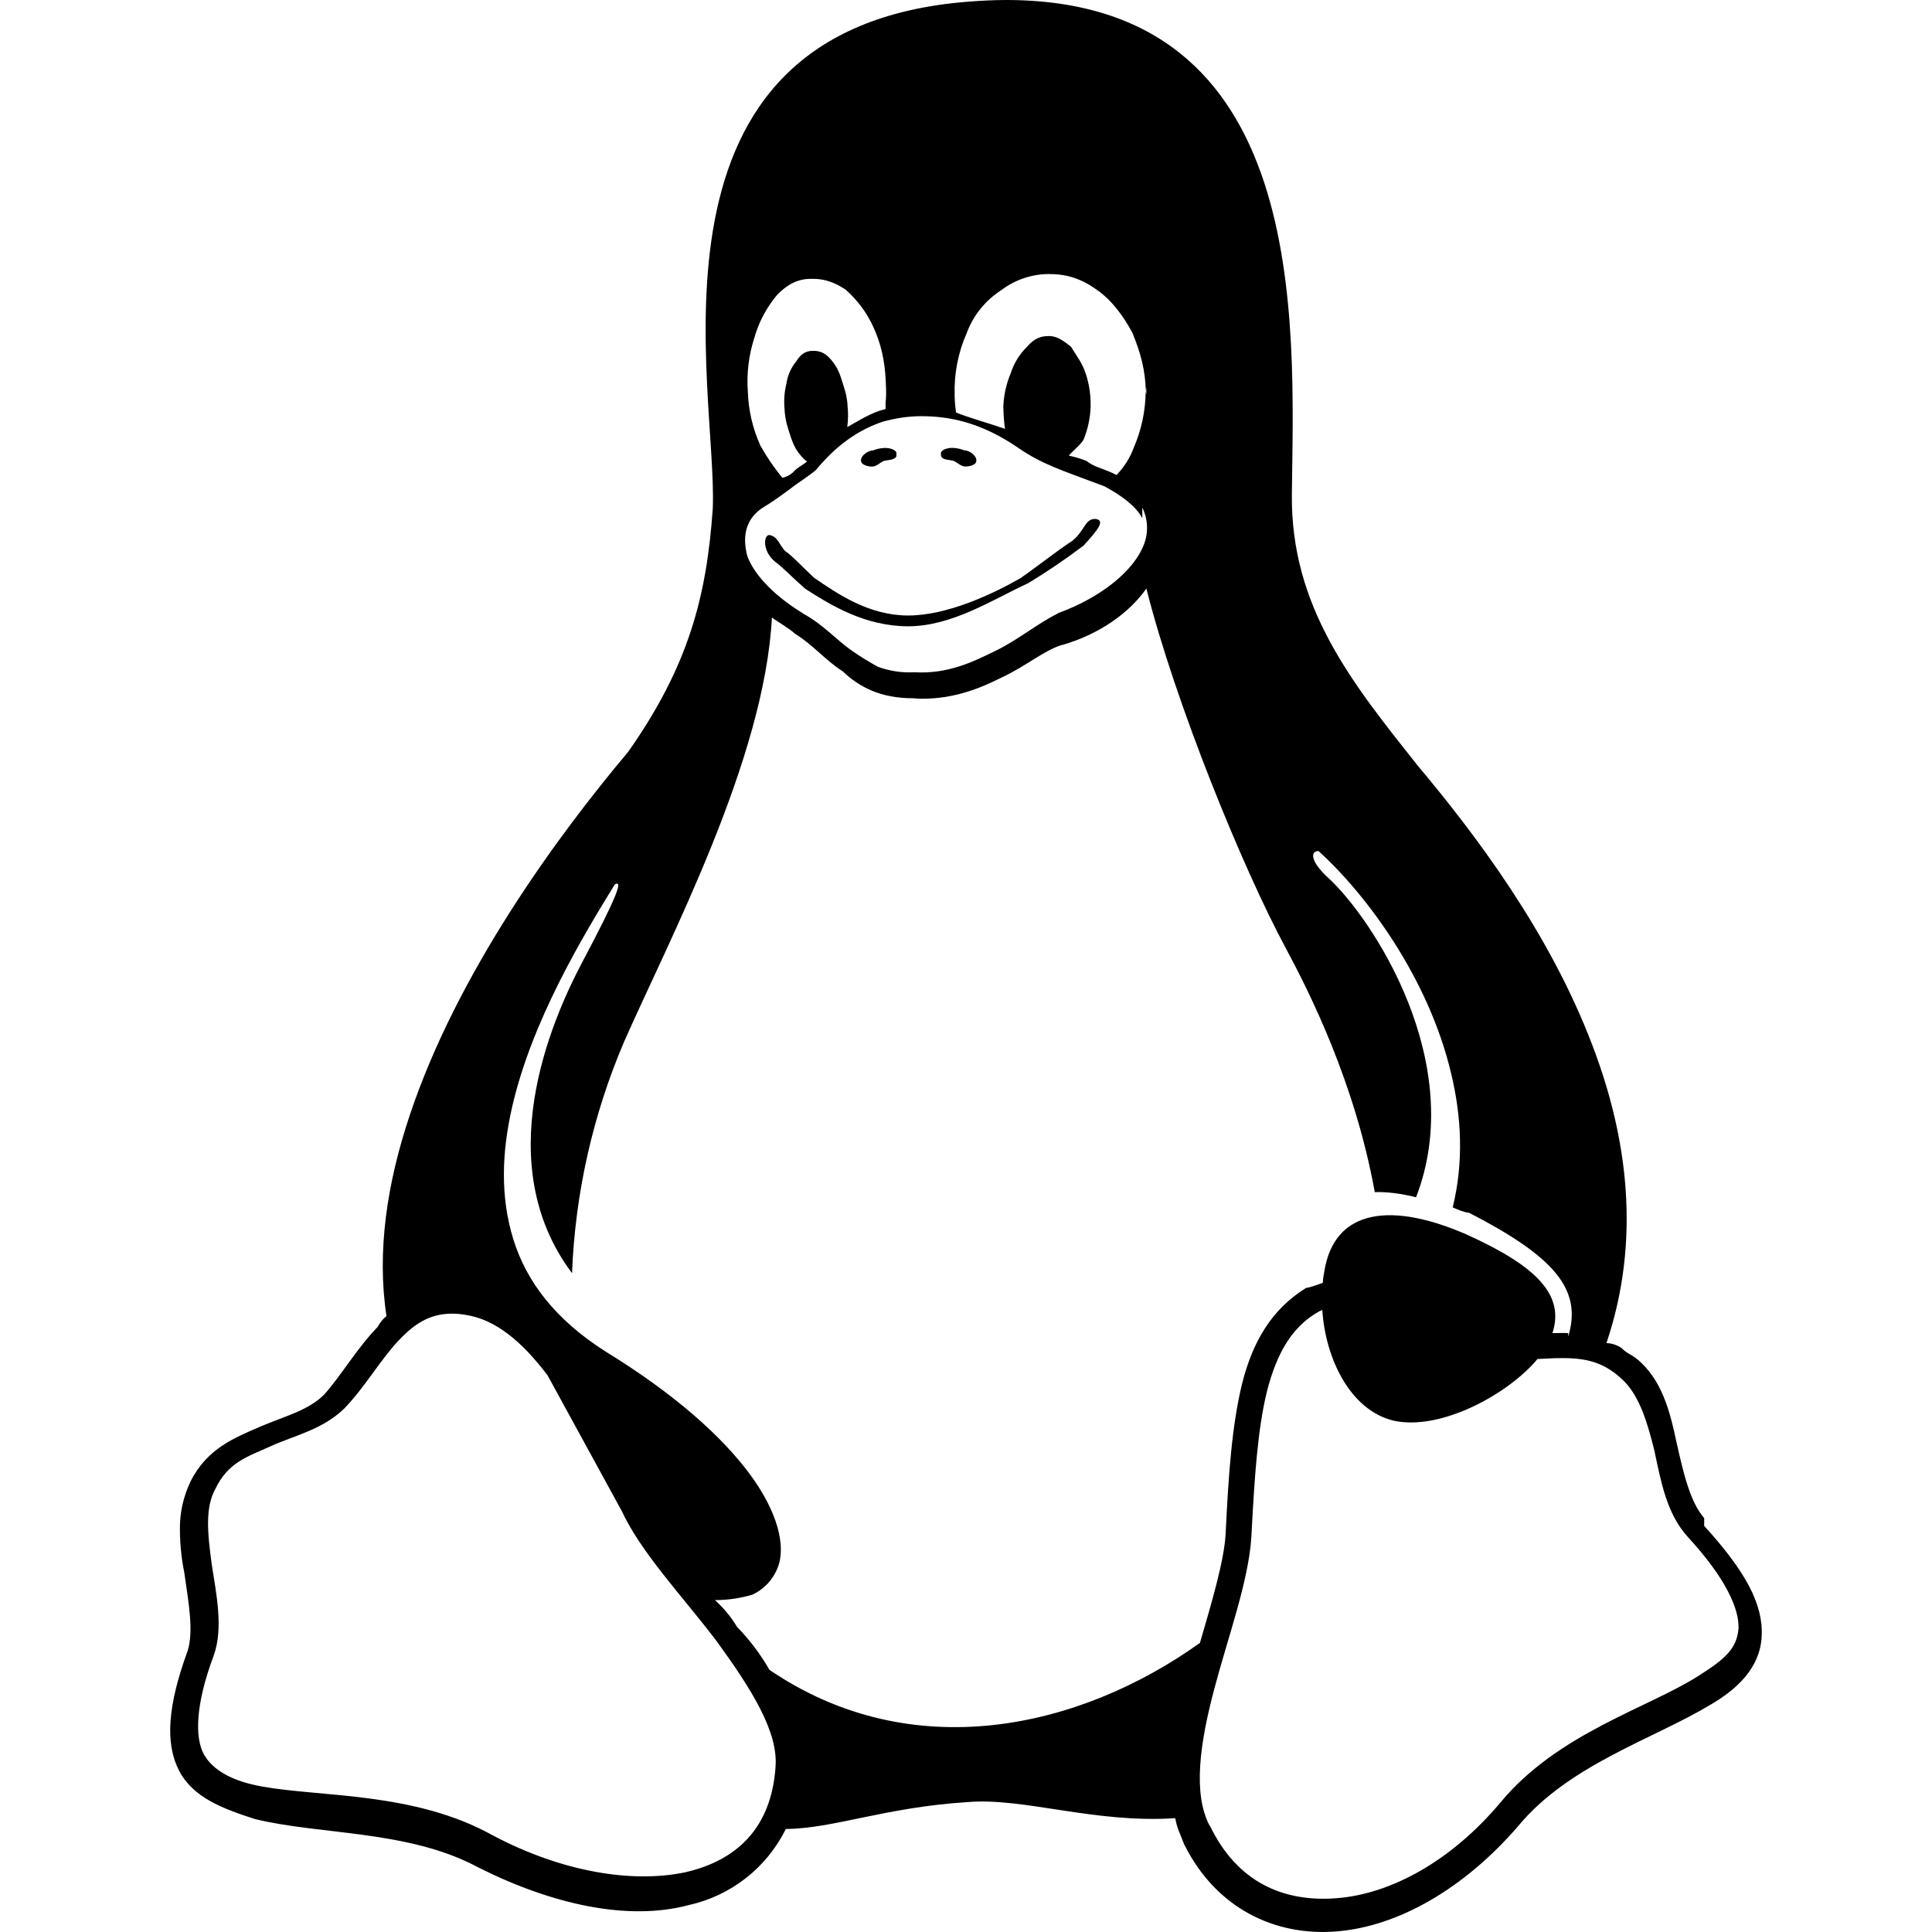
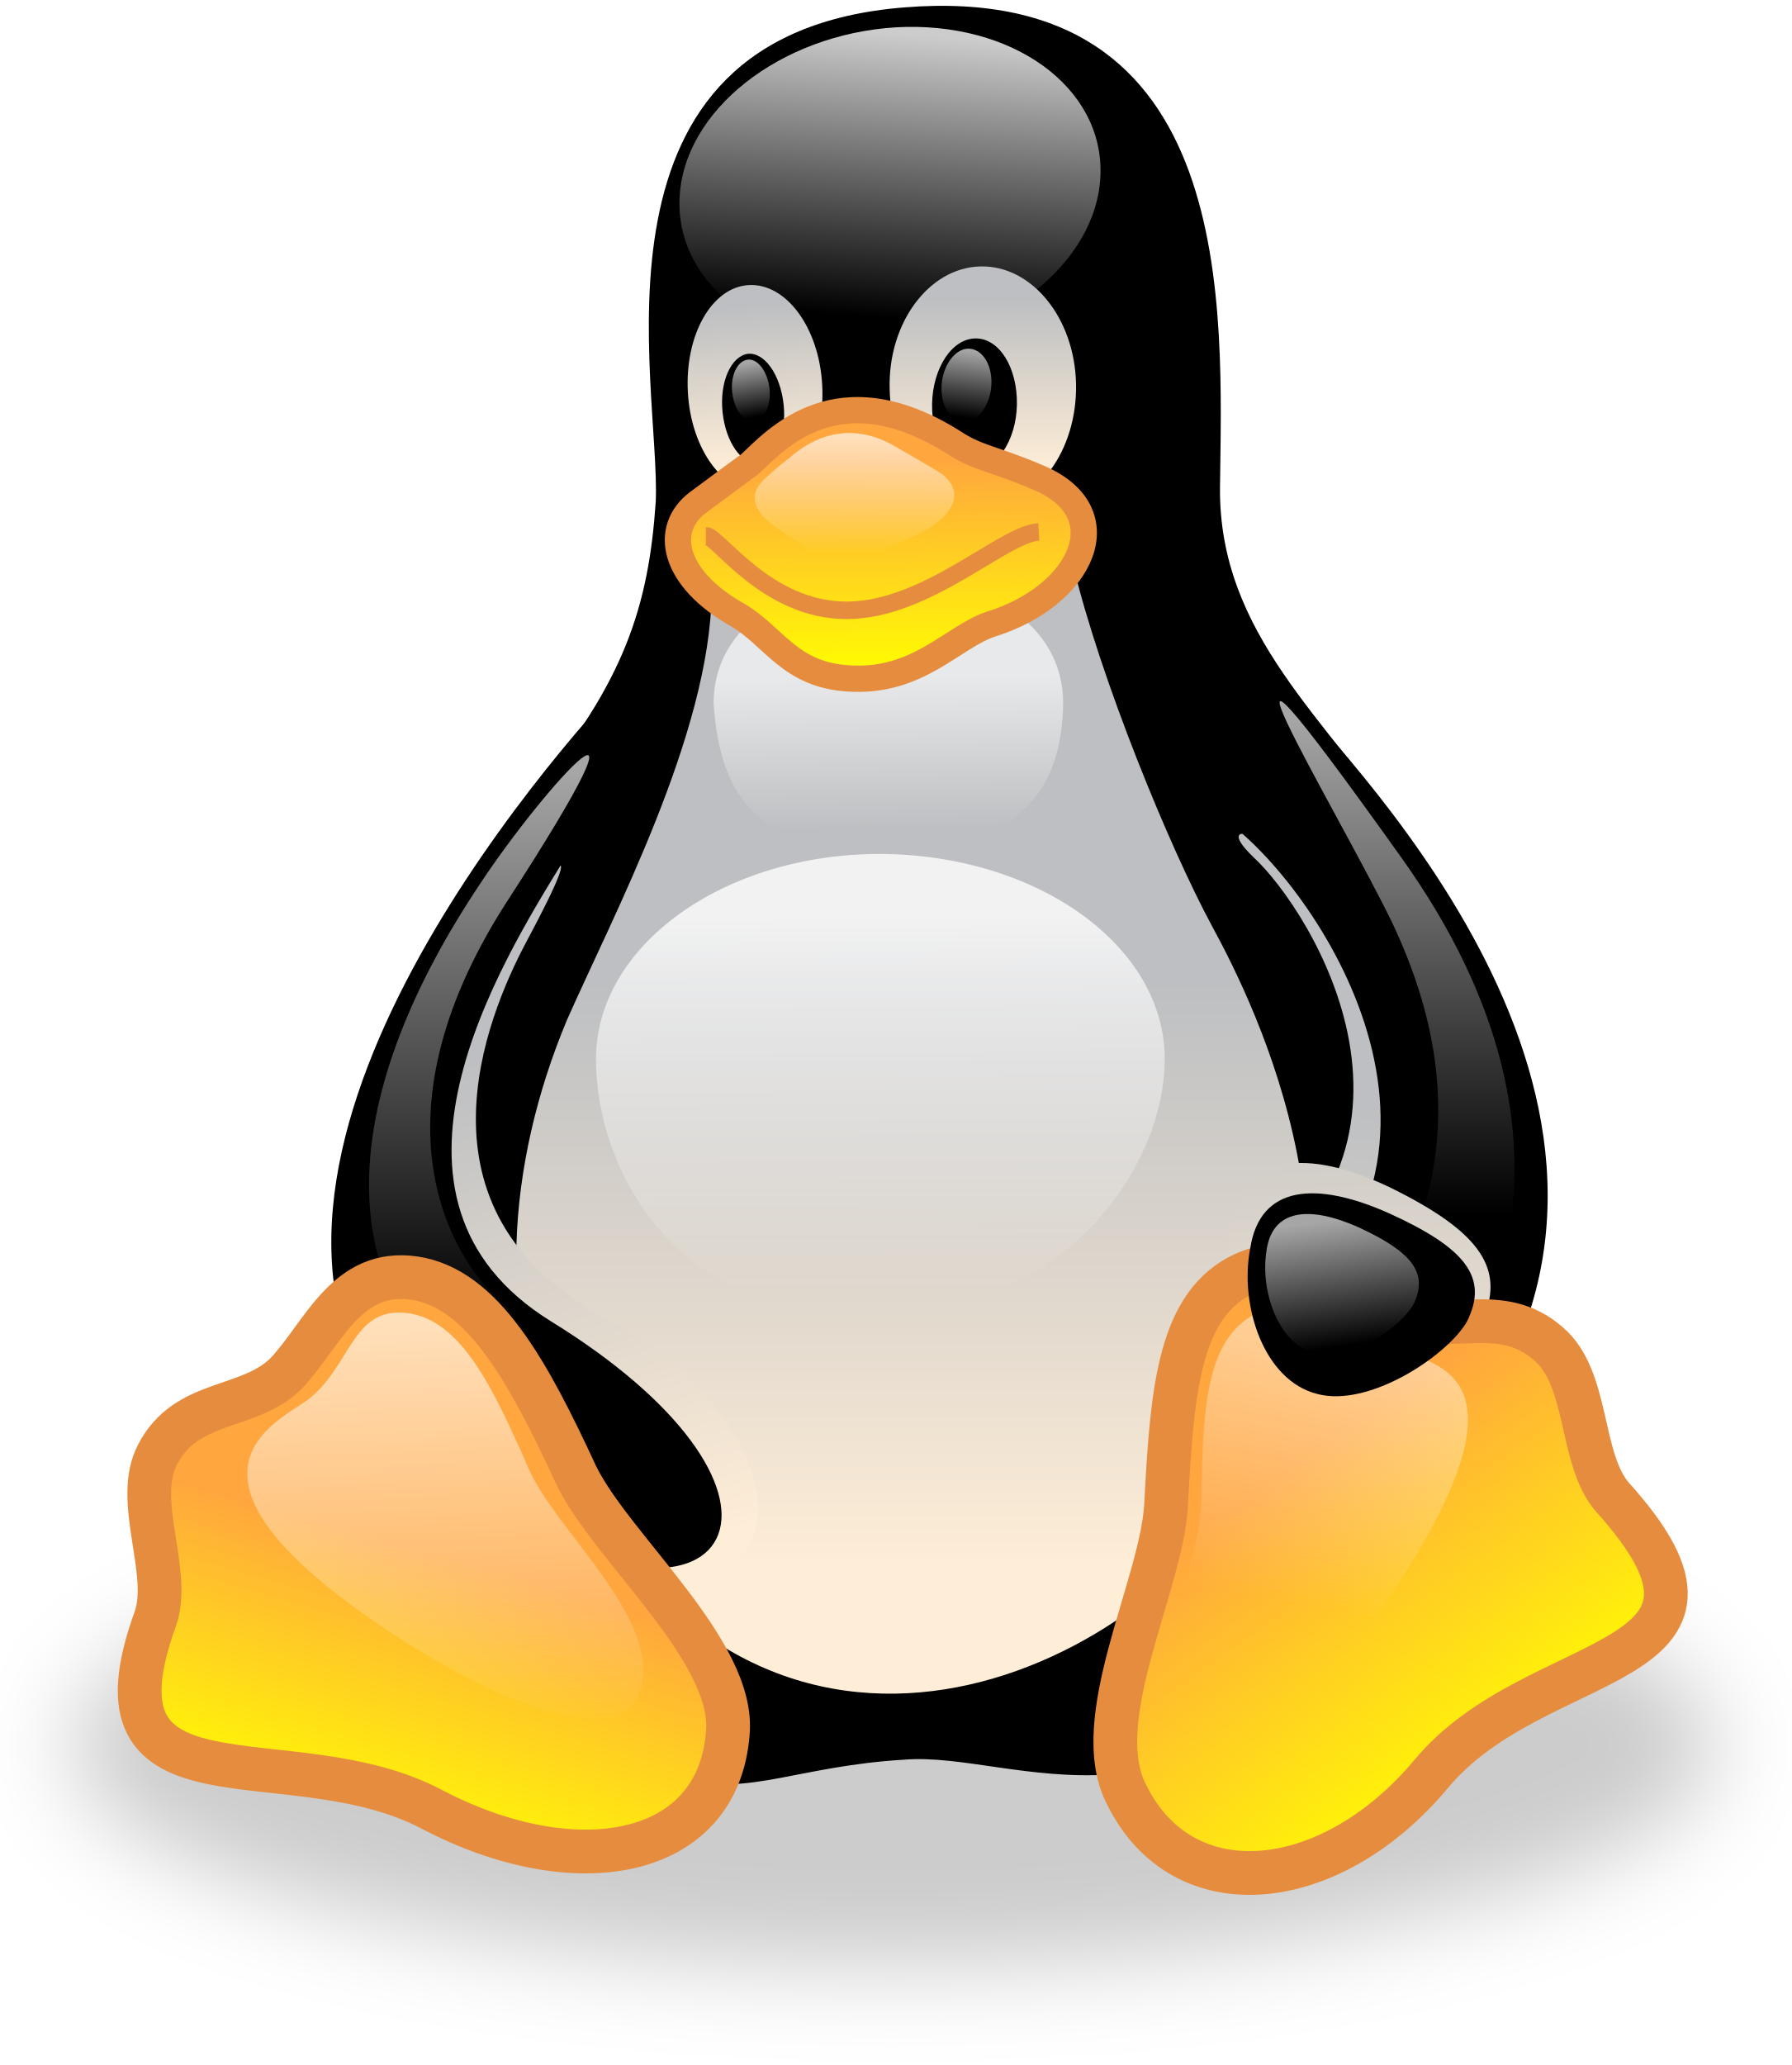
- <svg xmlns="http://www.w3.org/2000/svg" role="img" viewBox="0 0 24 24">
-   <path d="M12.504 0c-.155 0-.315.008-.48.021-4.226.333-3.105 4.807-3.17 6.298-.076 1.092-.3 1.953-1.05 3.02-.885 1.051-2.127 2.75-2.716 4.521-.278.832-.41 1.684-.287 2.489a.424.424 0 00-.11.135c-.26.268-.45.6-.663.839-.199.199-.485.267-.797.4-.313.136-.658.269-.864.68-.09.189-.136.394-.132.602 0 .199.027.4.055.536.058.399.116.728.04.97-.249.68-.28 1.145-.106 1.484.174.334.535.47.94.601.81.2 1.91.135 2.774.6.926.466 1.866.67 2.616.47.526-.116.97-.464 1.208-.946.587-.003 1.23-.269 2.26-.334.699-.058 1.574.267 2.577.2.025.134.063.198.114.333l.003.003c.391.778 1.113 1.132 1.884 1.071.771-.06 1.592-.536 2.257-1.306.631-.765 1.683-1.084 2.378-1.503.348-.199.629-.469.649-.853.023-.4-.2-.811-.714-1.376v-.097l-.003-.003c-.17-.2-.25-.535-.338-.926-.085-.401-.182-.786-.492-1.046h-.003c-.059-.054-.123-.067-.188-.135a.357.357 0 00-.19-.064c.431-1.278.264-2.55-.173-3.694-.533-1.41-1.465-2.638-2.175-3.483-.796-1.005-1.576-1.957-1.56-3.368.026-2.152.236-6.133-3.544-6.139zm.529 3.405h.013c.213 0 .396.062.584.198.19.135.33.332.438.533.105.259.158.459.166.724 0-.02.006-.04.006-.06v.105a.086.086 0 01-.004-.021l-.004-.024a1.807 1.807 0 01-.15.706.953.953 0 01-.213.335.71.71 0 00-.088-.042c-.104-.045-.198-.064-.284-.133a1.312 1.312 0 00-.22-.066c.05-.06.146-.133.183-.198.053-.128.082-.264.088-.402v-.02a1.21 1.21 0 00-.061-.4c-.045-.134-.101-.2-.183-.333-.084-.066-.167-.132-.267-.132h-.016c-.093 0-.176.03-.262.132a.8.8 0 00-.205.334 1.18 1.18 0 00-.09.4v.019c.002.089.008.179.02.267-.193-.067-.438-.135-.607-.202a1.635 1.635 0 01-.018-.2v-.02a1.772 1.772 0 01.15-.768c.082-.22.232-.406.43-.533a.985.985 0 01.594-.2zm-2.962.059h.036c.142 0 .27.048.399.135.146.129.264.288.344.465.09.199.14.4.153.667v.004c.007.134.006.2-.002.266v.08c-.03.007-.056.018-.083.024-.152.055-.274.135-.393.2.012-.09.013-.18.003-.267v-.015c-.012-.133-.04-.2-.082-.333a.613.613 0 00-.166-.267.248.248 0 00-.183-.064h-.021c-.071.006-.13.04-.186.132a.552.552 0 00-.12.27.944.944 0 00-.023.33v.015c.012.135.037.2.08.334.046.134.098.2.166.268.01.009.02.018.034.024-.07.057-.117.07-.176.136a.304.304 0 01-.131.068 2.62 2.62 0 01-.275-.402 1.772 1.772 0 01-.155-.667 1.759 1.759 0 01.08-.668 1.43 1.43 0 01.283-.535c.128-.133.26-.2.418-.2zm1.37 1.706c.332 0 .733.065 1.216.399.293.2.523.269 1.052.468h.003c.255.136.405.266.478.399v-.131a.571.571 0 01.016.47c-.123.31-.516.643-1.063.842v.002c-.268.135-.501.333-.775.465-.276.135-.588.292-1.012.267a1.139 1.139 0 01-.448-.067 3.566 3.566 0 01-.322-.198c-.195-.135-.363-.332-.612-.465v-.005h-.005c-.4-.246-.616-.512-.686-.71-.07-.268-.005-.47.193-.6.224-.135.38-.271.483-.336.104-.074.143-.102.176-.131h.002v-.003c.169-.202.436-.47.839-.601.139-.036.294-.065.466-.065zm2.8 2.142c.358 1.417 1.196 3.475 1.735 4.473.286.534.855 1.659 1.102 3.024.156-.005.33.018.513.064.646-1.671-.546-3.467-1.089-3.966-.22-.2-.232-.335-.123-.335.59.534 1.365 1.572 1.646 2.757.13.535.16 1.104.021 1.67.067.028.135.06.205.067 1.032.534 1.413.938 1.23 1.537v-.043c-.06-.003-.12 0-.18 0h-.016c.151-.467-.182-.825-1.065-1.224-.915-.4-1.646-.336-1.77.465-.008.043-.013.066-.018.135-.068.023-.139.053-.209.064-.43.268-.662.669-.793 1.187-.13.533-.17 1.156-.205 1.869v.003c-.02.334-.17.838-.319 1.35-1.5 1.072-3.58 1.538-5.348.334a2.645 2.645 0 00-.402-.533 1.45 1.45 0 00-.275-.333c.182 0 .338-.03.465-.067a.615.615 0 00.314-.334c.108-.267 0-.697-.345-1.163-.345-.467-.931-.995-1.788-1.521-.63-.4-.986-.87-1.15-1.396-.165-.534-.143-1.085-.015-1.645.245-1.07.873-2.11 1.274-2.763.107-.065.037.135-.408.974-.396.751-1.14 2.497-.122 3.854a8.123 8.123 0 01.647-2.876c.564-1.278 1.743-3.504 1.836-5.268.048.036.217.135.289.202.218.133.38.333.59.465.21.201.477.335.876.335.039.003.075.006.11.006.412 0 .73-.134.997-.268.29-.134.52-.334.74-.4h.005c.467-.135.835-.402 1.044-.7zm2.185 8.958c.037.6.343 1.245.882 1.377.588.134 1.434-.333 1.791-.765l.211-.01c.315-.007.577.01.847.268l.003.003c.208.199.305.53.391.876.085.4.154.78.409 1.066.486.527.645.906.636 1.14l.003-.007v.018l-.003-.012c-.015.262-.185.396-.498.595-.63.401-1.746.712-2.457 1.57-.618.737-1.37 1.14-2.036 1.191-.664.053-1.237-.2-1.574-.898l-.005-.003c-.21-.4-.12-1.025.056-1.69.176-.668.428-1.344.463-1.897.037-.714.076-1.335.195-1.814.12-.465.308-.797.641-.984l.045-.022zm-10.814.049h.01c.053 0 .105.005.157.014.376.055.706.333 1.023.752l.91 1.664.003.003c.243.533.754 1.064 1.189 1.637.434.598.77 1.131.729 1.57v.006c-.057.744-.48 1.148-1.125 1.294-.645.135-1.52.002-2.395-.464-.968-.536-2.118-.469-2.857-.602-.369-.066-.61-.2-.723-.4-.11-.2-.113-.602.123-1.23v-.004l.002-.003c.117-.334.03-.752-.027-1.118-.055-.401-.083-.71.043-.94.16-.334.396-.4.69-.533.294-.135.64-.202.915-.47h.002v-.002c.256-.268.445-.601.668-.838.19-.201.38-.336.663-.336zm7.159-9.074c-.435.201-.945.535-1.488.535-.542 0-.97-.267-1.28-.466-.154-.134-.28-.268-.373-.335-.164-.134-.144-.333-.074-.333.109.016.129.134.199.2.096.066.215.2.36.333.292.2.68.467 1.167.467.485 0 1.053-.267 1.398-.466.195-.135.445-.334.648-.467.156-.136.149-.267.279-.267.128.016.034.134-.147.332a8.097 8.097 0 01-.69.468zm-1.082-1.583V5.64c-.006-.02.013-.042.029-.05.074-.043.18-.027.26.004.063 0 .16.067.15.135-.006.049-.085.066-.135.066-.055 0-.092-.043-.141-.068-.052-.018-.146-.008-.163-.065zm-.551 0c-.02.058-.113.049-.166.066-.047.025-.086.068-.14.068-.05 0-.13-.02-.136-.068-.01-.066.088-.133.15-.133.08-.031.184-.047.259-.005.019.009.036.03.03.05v.02h.003z" />
+ <svg xmlns="http://www.w3.org/2000/svg" viewBox="0 0 256 295">
+   <defs>
+     <filter x="-50%" y="-50%" width="200%" height="200%" filterUnits="objectBoundingBox" id="filter-1">
+       <feOffset dx="0" dy="0" in="SourceAlpha" result="shadowOffsetOuter1" />
+       <feGaussianBlur stdDeviation="6.5" in="shadowOffsetOuter1" result="shadowBlurOuter1" />
+     </filter>
+     <linearGradient x1="48.548%" y1="115.276%" x2="51.047%" y2="41.364%" id="linearGradient-2">
+       <stop stop-color="#FFEED7" offset="0%" />
+       <stop stop-color="#BDBFC2" offset="100%" />
+     </linearGradient>
+     <linearGradient x1="54.407%" y1="2.404%" x2="46.175%" y2="90.542%" id="linearGradient-3">
+       <stop stop-color="#FFFFFF" stop-opacity="0.8" offset="0%" />
+       <stop stop-color="#FFFFFF" stop-opacity="0" offset="100%" />
+     </linearGradient>
+     <linearGradient x1="51.86%" y1="88.248%" x2="47.947%" y2="9.748%" id="linearGradient-4">
+       <stop stop-color="#FFEED7" offset="0%" />
+       <stop stop-color="#BDBFC2" offset="100%" />
+     </linearGradient>
+     <linearGradient x1="49.925%" y1="85.49%" x2="49.924%" y2="13.811%" id="linearGradient-5">
+       <stop stop-color="#FFEED7" offset="0%" />
+       <stop stop-color="#BDBFC2" offset="100%" />
+     </linearGradient>
+     <linearGradient x1="53.901%" y1="3.102%" x2="45.956%" y2="93.895%" id="linearGradient-6">
+       <stop stop-color="#FFFFFF" stop-opacity="0.65" offset="0%" />
+       <stop stop-color="#FFFFFF" stop-opacity="0" offset="100%" />
+     </linearGradient>
+     <linearGradient x1="45.593%" y1="5.475%" x2="54.811%" y2="93.524%" id="linearGradient-7">
+       <stop stop-color="#FFFFFF" stop-opacity="0.65" offset="0%" />
+       <stop stop-color="#FFFFFF" stop-opacity="0" offset="100%" />
+     </linearGradient>
+     <linearGradient x1="49.984%" y1="89.845%" x2="49.984%" y2="40.632%" id="linearGradient-8">
+       <stop stop-color="#FFEED7" offset="0%" />
+       <stop stop-color="#BDBFC2" offset="100%" />
+     </linearGradient>
+     <linearGradient x1="53.505%" y1="99.975%" x2="42.746%" y2="23.545%" id="linearGradient-9">
+       <stop stop-color="#FFEED7" offset="0%" />
+       <stop stop-color="#BDBFC2" offset="100%" />
+     </linearGradient>
+     <linearGradient x1="49.841%" y1="13.229%" x2="50.241%" y2="94.673%" id="linearGradient-10">
+       <stop stop-color="#FFFFFF" stop-opacity="0.8" offset="0%" />
+       <stop stop-color="#FFFFFF" stop-opacity="0" offset="100%" />
+     </linearGradient>
+     <linearGradient x1="49.927%" y1="37.327%" x2="50.727%" y2="92.782%" id="linearGradient-11">
+       <stop stop-color="#FFFFFF" stop-opacity="0.65" offset="0%" />
+       <stop stop-color="#FFFFFF" stop-opacity="0" offset="100%" />
+     </linearGradient>
+     <linearGradient x1="49.876%" y1="2.299%" x2="49.876%" y2="81.204%" id="linearGradient-12">
+       <stop stop-color="#FFFFFF" stop-opacity="0.65" offset="0%" />
+       <stop stop-color="#FFFFFF" stop-opacity="0" offset="100%" />
+     </linearGradient>
+     <linearGradient x1="49.833%" y1="2.272%" x2="49.824%" y2="71.799%" id="linearGradient-13">
+       <stop stop-color="#FFFFFF" stop-opacity="0.65" offset="0%" />
+       <stop stop-color="#FFFFFF" stop-opacity="0" offset="100%" />
+     </linearGradient>
+     <linearGradient x1="53.467%" y1="48.921%" x2="38.949%" y2="98.1%" id="linearGradient-14">
+       <stop stop-color="#FFA63F" offset="0%" />
+       <stop stop-color="#FFFF00" offset="100%" />
+     </linearGradient>
+     <linearGradient x1="52.373%" y1="143.009%" x2="47.579%" y2="-64.622%" id="linearGradient-15">
+       <stop stop-color="#FFEED7" offset="0%" />
+       <stop stop-color="#BDBFC2" offset="100%" />
+     </linearGradient>
+     <linearGradient x1="30.581%" y1="34.024%" x2="65.887%" y2="89.175%" id="linearGradient-16">
+       <stop stop-color="#FFA63F" offset="0%" />
+       <stop stop-color="#FFFF00" offset="100%" />
+     </linearGradient>
+     <linearGradient x1="59.572%" y1="-17.216%" x2="48.361%" y2="66.118%" id="linearGradient-17">
+       <stop stop-color="#FFFFFF" stop-opacity="0.65" offset="0%" />
+       <stop stop-color="#FFFFFF" stop-opacity="0" offset="100%" />
+     </linearGradient>
+     <linearGradient x1="47.769%" y1="1.565%" x2="51.373%" y2="104.313%" id="linearGradient-18">
+       <stop stop-color="#FFFFFF" stop-opacity="0.65" offset="0%" />
+       <stop stop-color="#FFFFFF" stop-opacity="0" offset="100%" />
+     </linearGradient>
+     <linearGradient x1="43.55%" y1="4.533%" x2="57.114%" y2="92.827%" id="linearGradient-19">
+       <stop stop-color="#FFFFFF" stop-opacity="0.65" offset="0%" />
+       <stop stop-color="#FFFFFF" stop-opacity="0" offset="100%" />
+     </linearGradient>
+     <linearGradient x1="49.733%" y1="17.609%" x2="50.558%" y2="99.385%" id="linearGradient-20">
+       <stop stop-color="#FFA63F" offset="0%" />
+       <stop stop-color="#FFFF00" offset="100%" />
+     </linearGradient>
+     <linearGradient x1="50.17%" y1="2.89%" x2="49.68%" y2="94.17%" id="linearGradient-21">
+       <stop stop-color="#FFFFFF" stop-opacity="0.65" offset="0%" />
+       <stop stop-color="#FFFFFF" stop-opacity="0" offset="100%" />
+     </linearGradient>
+   </defs>
+   <g fill="none">
+     <g transform="translate(10, 0)">
+       <path d="M235.125,249.359 C235.125,266.714 182.508,280.856 117.585,280.856 C52.662,280.856 0.044,266.806 0.044,249.359 L0.044,249.359 C0.044,232.003 52.662,217.861 117.585,217.861 C182.508,217.861 235.034,232.003 235.125,249.359 L235.125,249.359 L235.125,249.359 Z" fill="#000" fill-opacity="0.2" filter="url(#filter-1)" />
+       <path d="M53.213,215.474 C41.826,199.128 39.622,145.868 66.16,113.085 C79.292,97.382 82.69,86.454 83.7,71.67 C84.434,54.865 71.854,4.819 119.237,1.054 C167.264,-2.803 164.601,44.58 164.325,69.65 C164.142,90.77 179.844,102.8 190.68,119.329 C210.607,149.633 208.954,201.791 186.915,230.075 C158.999,265.429 135.124,250.093 119.237,251.379 C89.485,253.124 88.475,268.918 53.213,215.474 L53.213,215.474 Z" fill="#000000" />
+       <path d="M169.101,122.451 C177.365,130.073 198.761,164.142 164.876,185.446 C152.939,192.884 175.529,221.167 186.364,207.485 C205.557,182.875 193.343,143.572 181.773,129.522 C174.059,119.605 162.122,115.748 169.101,122.451 L169.101,122.451 Z" fill="url(#linearGradient-2)" />
+       <path d="M166.805,117.86 C180.395,128.879 205.097,167.447 169.009,192.608 C157.163,200.414 179.477,225.116 192.058,212.535 C235.676,168.641 190.956,118.227 175.529,100.871 C161.754,85.72 149.541,104.361 166.805,117.86 L166.805,117.86 Z" stroke="#000000" stroke-width="0.977" fill="#000000" />
+       <path d="M147.245,25.021 C146.786,37.601 132.92,48.529 116.299,49.539 C99.678,50.549 86.638,40.999 87.097,28.419 L87.097,28.419 C87.557,15.838 101.423,4.91 118.044,3.9 C134.665,2.982 147.704,12.44 147.245,25.021 L147.245,25.021 L147.245,25.021 Z" fill="url(#linearGradient-3)" />
+       <path d="M107.483,54.957 C107.943,63.13 104.086,70.017 98.76,70.292 C93.434,70.568 88.75,64.232 88.291,56.059 L88.291,56.059 C87.832,47.886 91.689,40.999 97.015,40.724 C102.341,40.448 107.024,46.784 107.483,54.957 L107.483,54.957 L107.483,54.957 Z" fill="url(#linearGradient-4)" />
+       <path d="M117.125,55.6 C117.309,65.058 123.462,72.588 130.808,72.405 C138.154,72.221 143.939,64.415 143.756,54.865 L143.756,54.865 C143.572,45.407 137.42,37.877 130.073,38.061 C122.727,38.244 116.85,46.142 117.125,55.6 L117.125,55.6 L117.125,55.6 Z" fill="url(#linearGradient-5)" />
+       <path d="M123.186,57.712 C123.094,62.946 125.665,67.17 129.063,67.17 C132.369,67.17 135.216,62.946 135.308,57.804 L135.308,57.804 C135.399,52.57 132.828,48.345 129.43,48.345 C126.033,48.345 123.278,52.57 123.186,57.712 L123.186,57.712 L123.186,57.712 Z" fill="#000000" />
+       <path d="M101.974,57.804 C102.433,62.12 100.78,65.793 98.392,66.16 C96.005,66.436 93.709,63.222 93.25,58.906 L93.25,58.906 C92.791,54.59 94.444,50.917 96.831,50.549 C99.219,50.274 101.515,53.488 101.974,57.804 L101.974,57.804 L101.974,57.804 Z" fill="#000000" />
+       <path d="M124.564,54.773 C124.288,57.712 125.665,60.099 127.594,60.283 C129.522,60.467 131.359,58.171 131.634,55.324 L131.634,55.324 C131.91,52.386 130.532,49.998 128.604,49.815 C126.676,49.631 124.839,51.927 124.564,54.773 L124.564,54.773 L124.564,54.773 Z" fill="url(#linearGradient-6)" />
+       <path d="M99.953,55.508 C100.229,57.896 99.219,60.008 97.75,60.191 C96.28,60.375 94.903,58.538 94.627,56.059 L94.627,56.059 C94.352,53.671 95.362,51.559 96.831,51.376 C98.301,51.192 99.678,53.12 99.953,55.508 L99.953,55.508 L99.953,55.508 Z" fill="url(#linearGradient-7)" />
+       <path d="M71.027,145.684 C77.547,130.899 91.413,104.912 91.689,84.801 C91.689,68.823 139.532,64.966 143.388,80.945 C147.245,96.923 156.979,120.798 163.223,132.369 C169.468,143.847 187.558,180.487 168.274,212.443 C150.918,240.727 98.301,263.133 70.201,208.587 C60.651,189.67 62.395,166.254 71.027,145.684 L71.027,145.684 Z" fill="url(#linearGradient-8)" />
+       <path d="M65.15,134.664 C59.549,145.225 47.978,172.957 76.262,188.109 C106.657,204.271 106.565,237.421 70.017,221.626 C36.592,207.393 51.376,149.724 60.743,135.95 C66.803,126.308 75.986,114.462 65.15,134.664 L65.15,134.664 Z" fill="url(#linearGradient-9)" />
+       <path d="M69.925,122.727 C61.018,137.236 39.714,171.396 68.273,189.211 C106.657,212.811 95.821,236.319 60.743,215.106 C11.339,185.538 54.774,125.849 74.517,103.075 C97.107,77.547 78.833,107.759 69.925,122.727 L69.925,122.727 Z" stroke="#000000" stroke-width="1.25" fill="#000000" />
+       <path d="M156.428,151.285 C156.428,167.447 140.909,188.384 114.279,188.201 C86.822,188.384 75.16,167.447 75.16,151.285 C75.16,135.124 93.342,121.992 115.748,121.992 C138.246,122.084 156.428,135.124 156.428,151.285 L156.428,151.285 Z" fill="url(#linearGradient-10)" />
+       <path d="M141.919,100.504 C141.644,117.217 130.716,121.166 116.942,121.166 C103.167,121.166 93.158,118.686 91.964,100.504 C91.964,89.117 103.167,82.506 116.942,82.506 C130.716,82.414 141.919,89.026 141.919,100.504 L141.919,100.504 Z" fill="url(#linearGradient-11)" />
+       <path d="M58.63,126.216 C67.63,112.534 86.638,91.505 62.212,129.155 C42.377,160.193 54.866,180.12 61.294,185.629 C79.843,202.159 79.108,213.27 64.508,204.546 C33.194,185.905 39.714,154.499 58.63,126.216 L58.63,126.216 Z" fill="url(#linearGradient-12)" />
+       <path d="M188.936,131.818 C181.13,115.748 156.336,74.976 190.129,122.359 C220.892,165.243 199.312,195.088 195.455,198.026 C191.599,200.965 178.651,206.934 182.416,196.557 C186.273,186.18 205.373,166.529 188.936,131.818 L188.936,131.818 Z" fill="url(#linearGradient-13)" />
+       <path d="M51.835,258.542 C31.266,247.614 1.421,260.654 12.257,231.085 C14.461,224.381 9.043,214.28 12.532,207.76 C16.665,199.771 25.572,201.516 30.898,196.19 C36.132,190.68 39.438,181.13 49.264,182.599 C58.998,184.068 65.518,196.006 72.313,210.699 C77.364,221.167 95.178,235.952 93.985,247.706 C92.515,265.704 72.037,269.102 51.835,258.542 L51.835,258.542 Z" stroke="#E68C3F" stroke-width="6.25" fill="url(#linearGradient-14)" />
+       <path d="M201.608,189.119 C198.486,194.996 185.446,204.454 176.722,201.975 C167.907,199.587 163.866,186.18 165.611,175.987 C167.264,164.601 176.722,163.958 188.66,169.651 C201.516,175.987 205.373,181.313 201.608,189.119 L201.608,189.119 Z" fill="url(#linearGradient-15)" />
+       <path d="M194.445,253.491 C209.505,235.217 243.023,238.982 220.433,213.913 C215.658,208.495 217.127,196.924 211.25,191.966 C204.363,185.905 196.741,190.864 189.762,187.742 C182.783,184.344 175.437,177.824 166.897,182.415 C158.357,187.099 157.438,199.22 156.612,215.198 C155.877,226.677 145.409,245.869 151.01,256.429 C159.091,272.775 180.12,270.571 194.445,253.491 L194.445,253.491 Z" stroke="#E68C3F" stroke-width="6.251" fill="url(#linearGradient-16)" />
+       <path d="M187.925,229.064 C211.25,194.629 193.894,194.904 188.017,192.241 C182.14,189.486 175.988,184.068 169.101,187.833 C162.213,191.69 161.846,201.608 161.662,214.647 C161.387,224.014 153.581,239.717 158.265,248.44 C163.958,258.633 177.732,243.849 187.925,229.064 L187.925,229.064 Z" fill="url(#linearGradient-17)" />
+       <path d="M47.06,234.023 C12.165,211.433 28.511,203.72 33.745,200.138 C40.081,195.547 40.173,186.731 47.978,187.558 C55.784,188.384 60.375,198.026 65.609,209.964 C69.466,218.504 82.873,229.891 81.863,239.717 C80.578,251.287 62.12,243.665 47.06,234.023 L47.06,234.023 Z" fill="url(#linearGradient-18)" />
+       <path d="M199.588,188.843 C196.833,193.619 185.63,201.149 178.192,199.128 C170.57,197.2 167.08,186.456 168.641,178.375 C170.019,169.192 178.192,168.733 188.476,173.324 C199.404,178.283 202.802,182.507 199.588,188.843 L199.588,188.843 Z" fill="#000000" />
+       <path d="M192.058,186.18 C190.313,189.486 182.967,194.72 177.824,193.343 C172.682,191.966 170.111,184.528 170.937,178.926 C171.672,172.59 177.181,172.222 184.16,175.345 C191.69,178.834 194.078,181.773 192.058,186.18 L192.058,186.18 Z" fill="url(#linearGradient-19)" />
+       <path d="M97.107,66.344 C100.78,62.946 109.687,52.57 126.584,63.405 C129.706,65.426 132.277,65.609 138.246,68.18 C150.276,73.139 144.582,85.077 131.726,89.117 C126.216,90.862 121.258,97.566 111.34,96.923 C102.8,96.464 100.596,90.862 95.362,87.832 C86.087,82.598 84.71,75.527 89.76,71.762 C94.811,67.997 96.739,66.619 97.107,66.344 L97.107,66.344 Z" stroke="#E68C3F" stroke-width="3.75" fill="url(#linearGradient-20)" />
+       <path d="M138.43,75.986 C133.379,76.261 122.451,87.189 110.973,87.189 C99.494,87.189 92.607,76.537 90.862,76.537" stroke="#E68C3F" stroke-width="2.5" />
+       <path d="M102.8,65.426 C104.637,63.773 110.422,59.273 118.044,63.864 C119.697,64.783 121.35,65.793 123.737,67.17 C128.604,70.017 126.216,74.149 120.339,76.72 C117.676,77.822 113.269,80.21 109.963,80.026 C106.29,79.659 103.81,77.271 101.423,75.71 C96.923,72.772 97.199,70.292 99.311,68.364 C100.872,66.895 102.616,65.517 102.8,65.426 L102.8,65.426 Z" fill="url(#linearGradient-21)" />
+     </g>
+   </g>
</svg>
